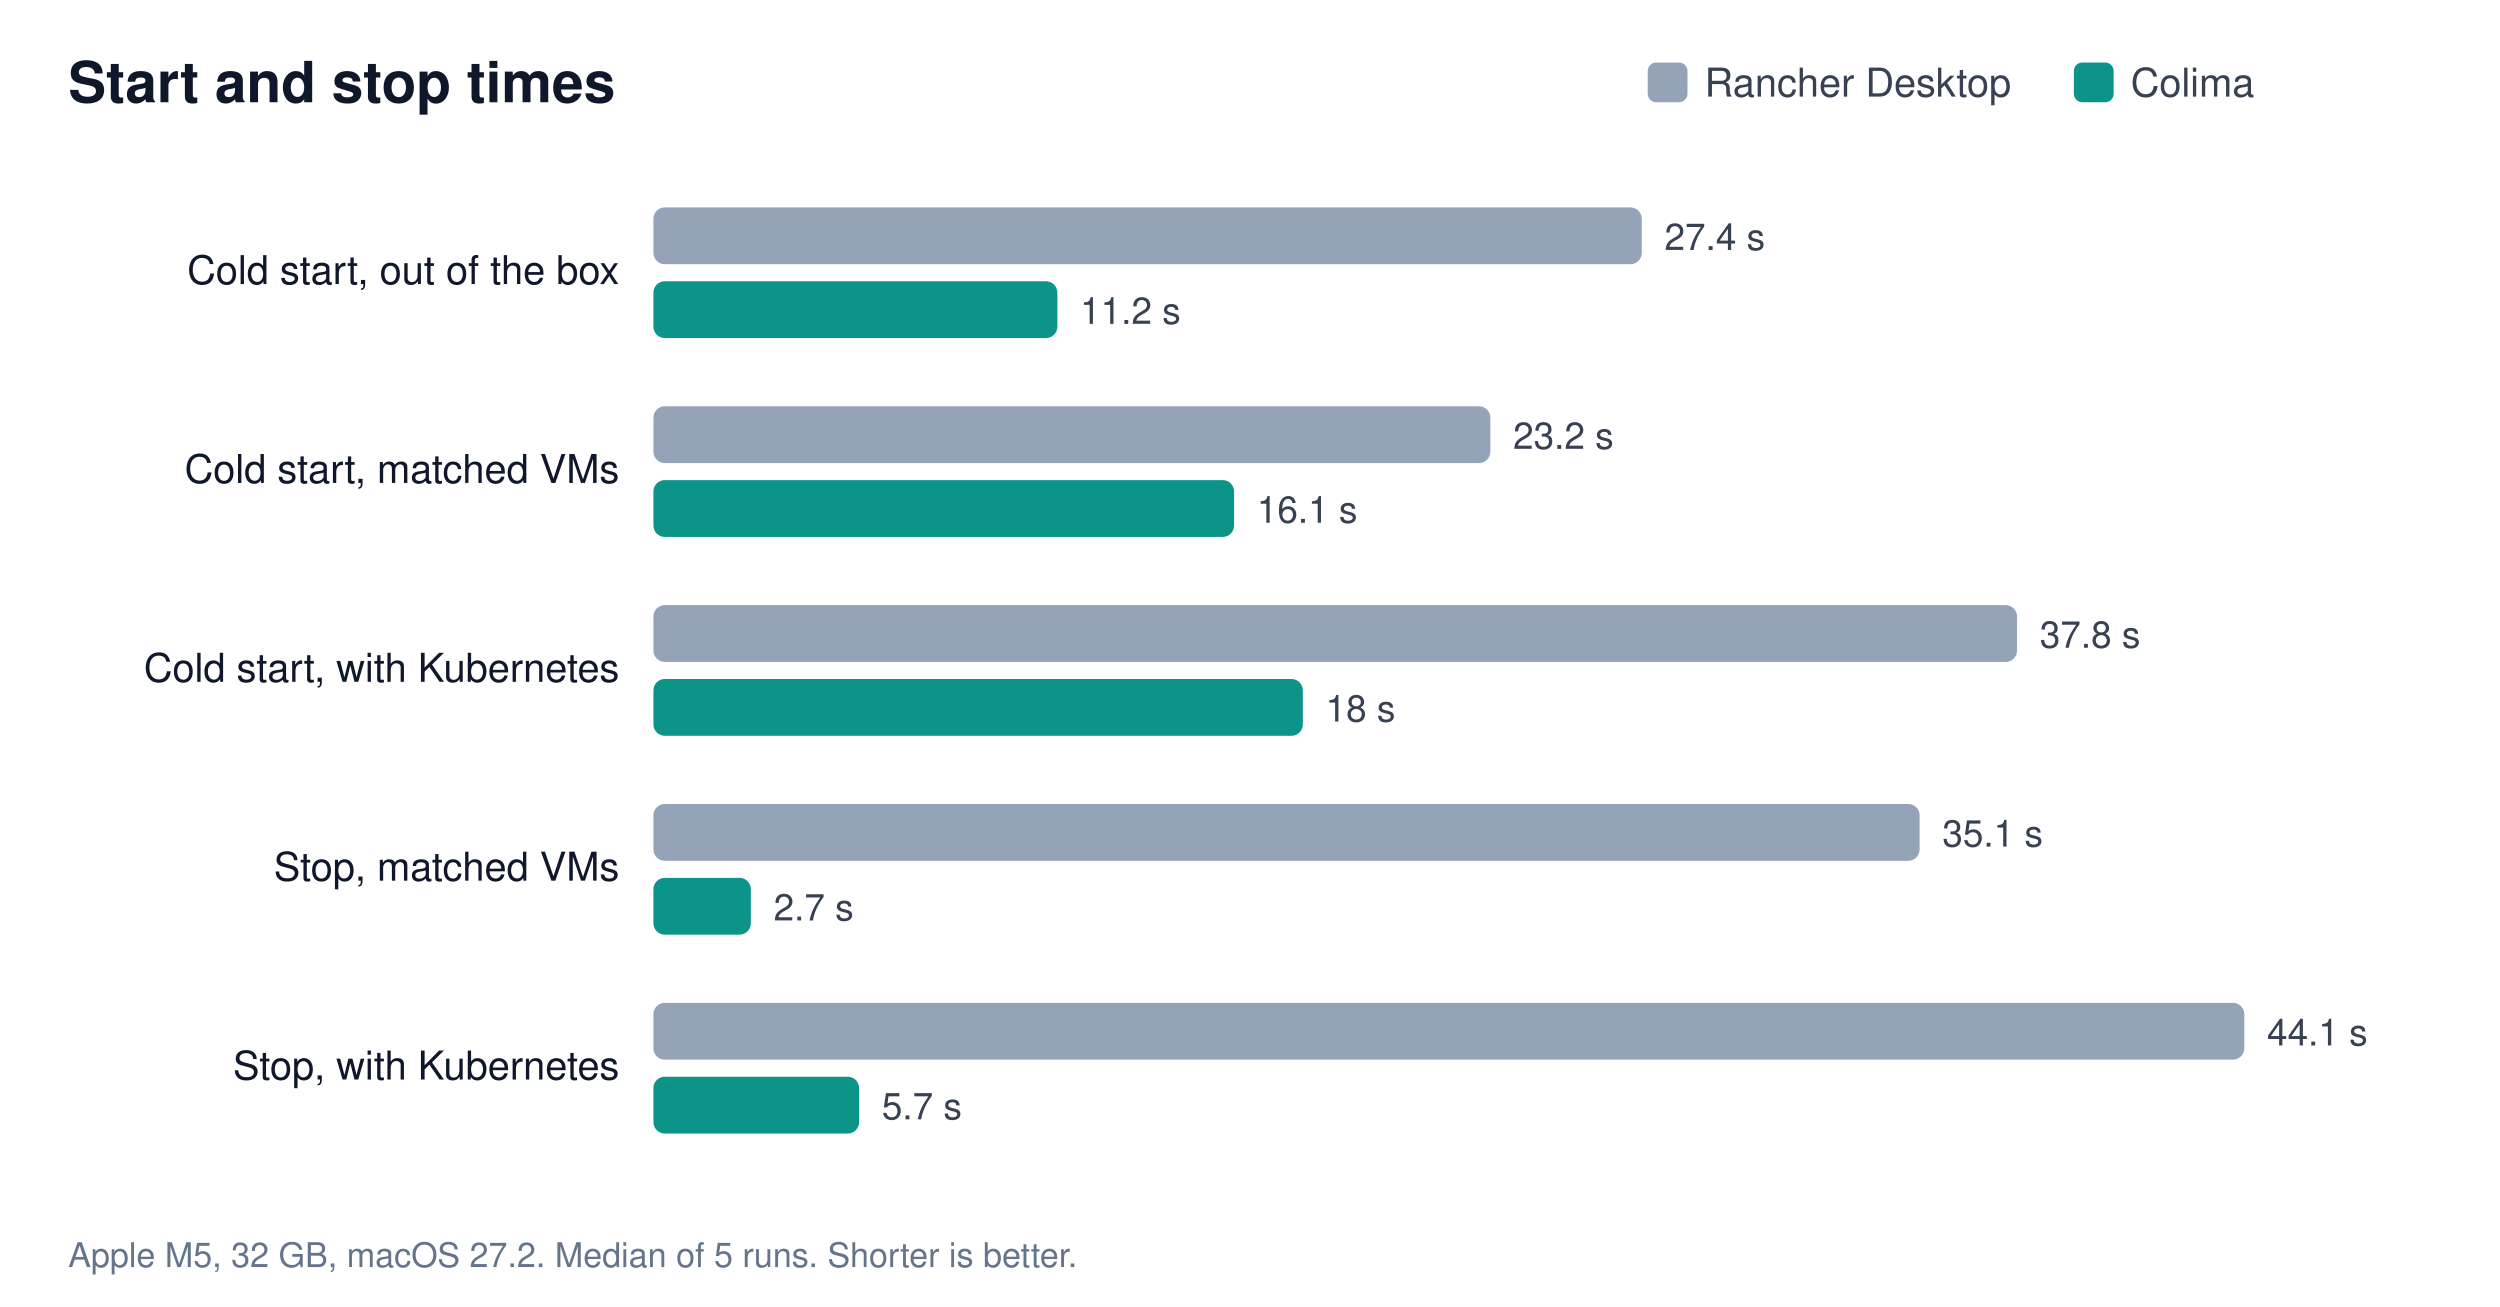
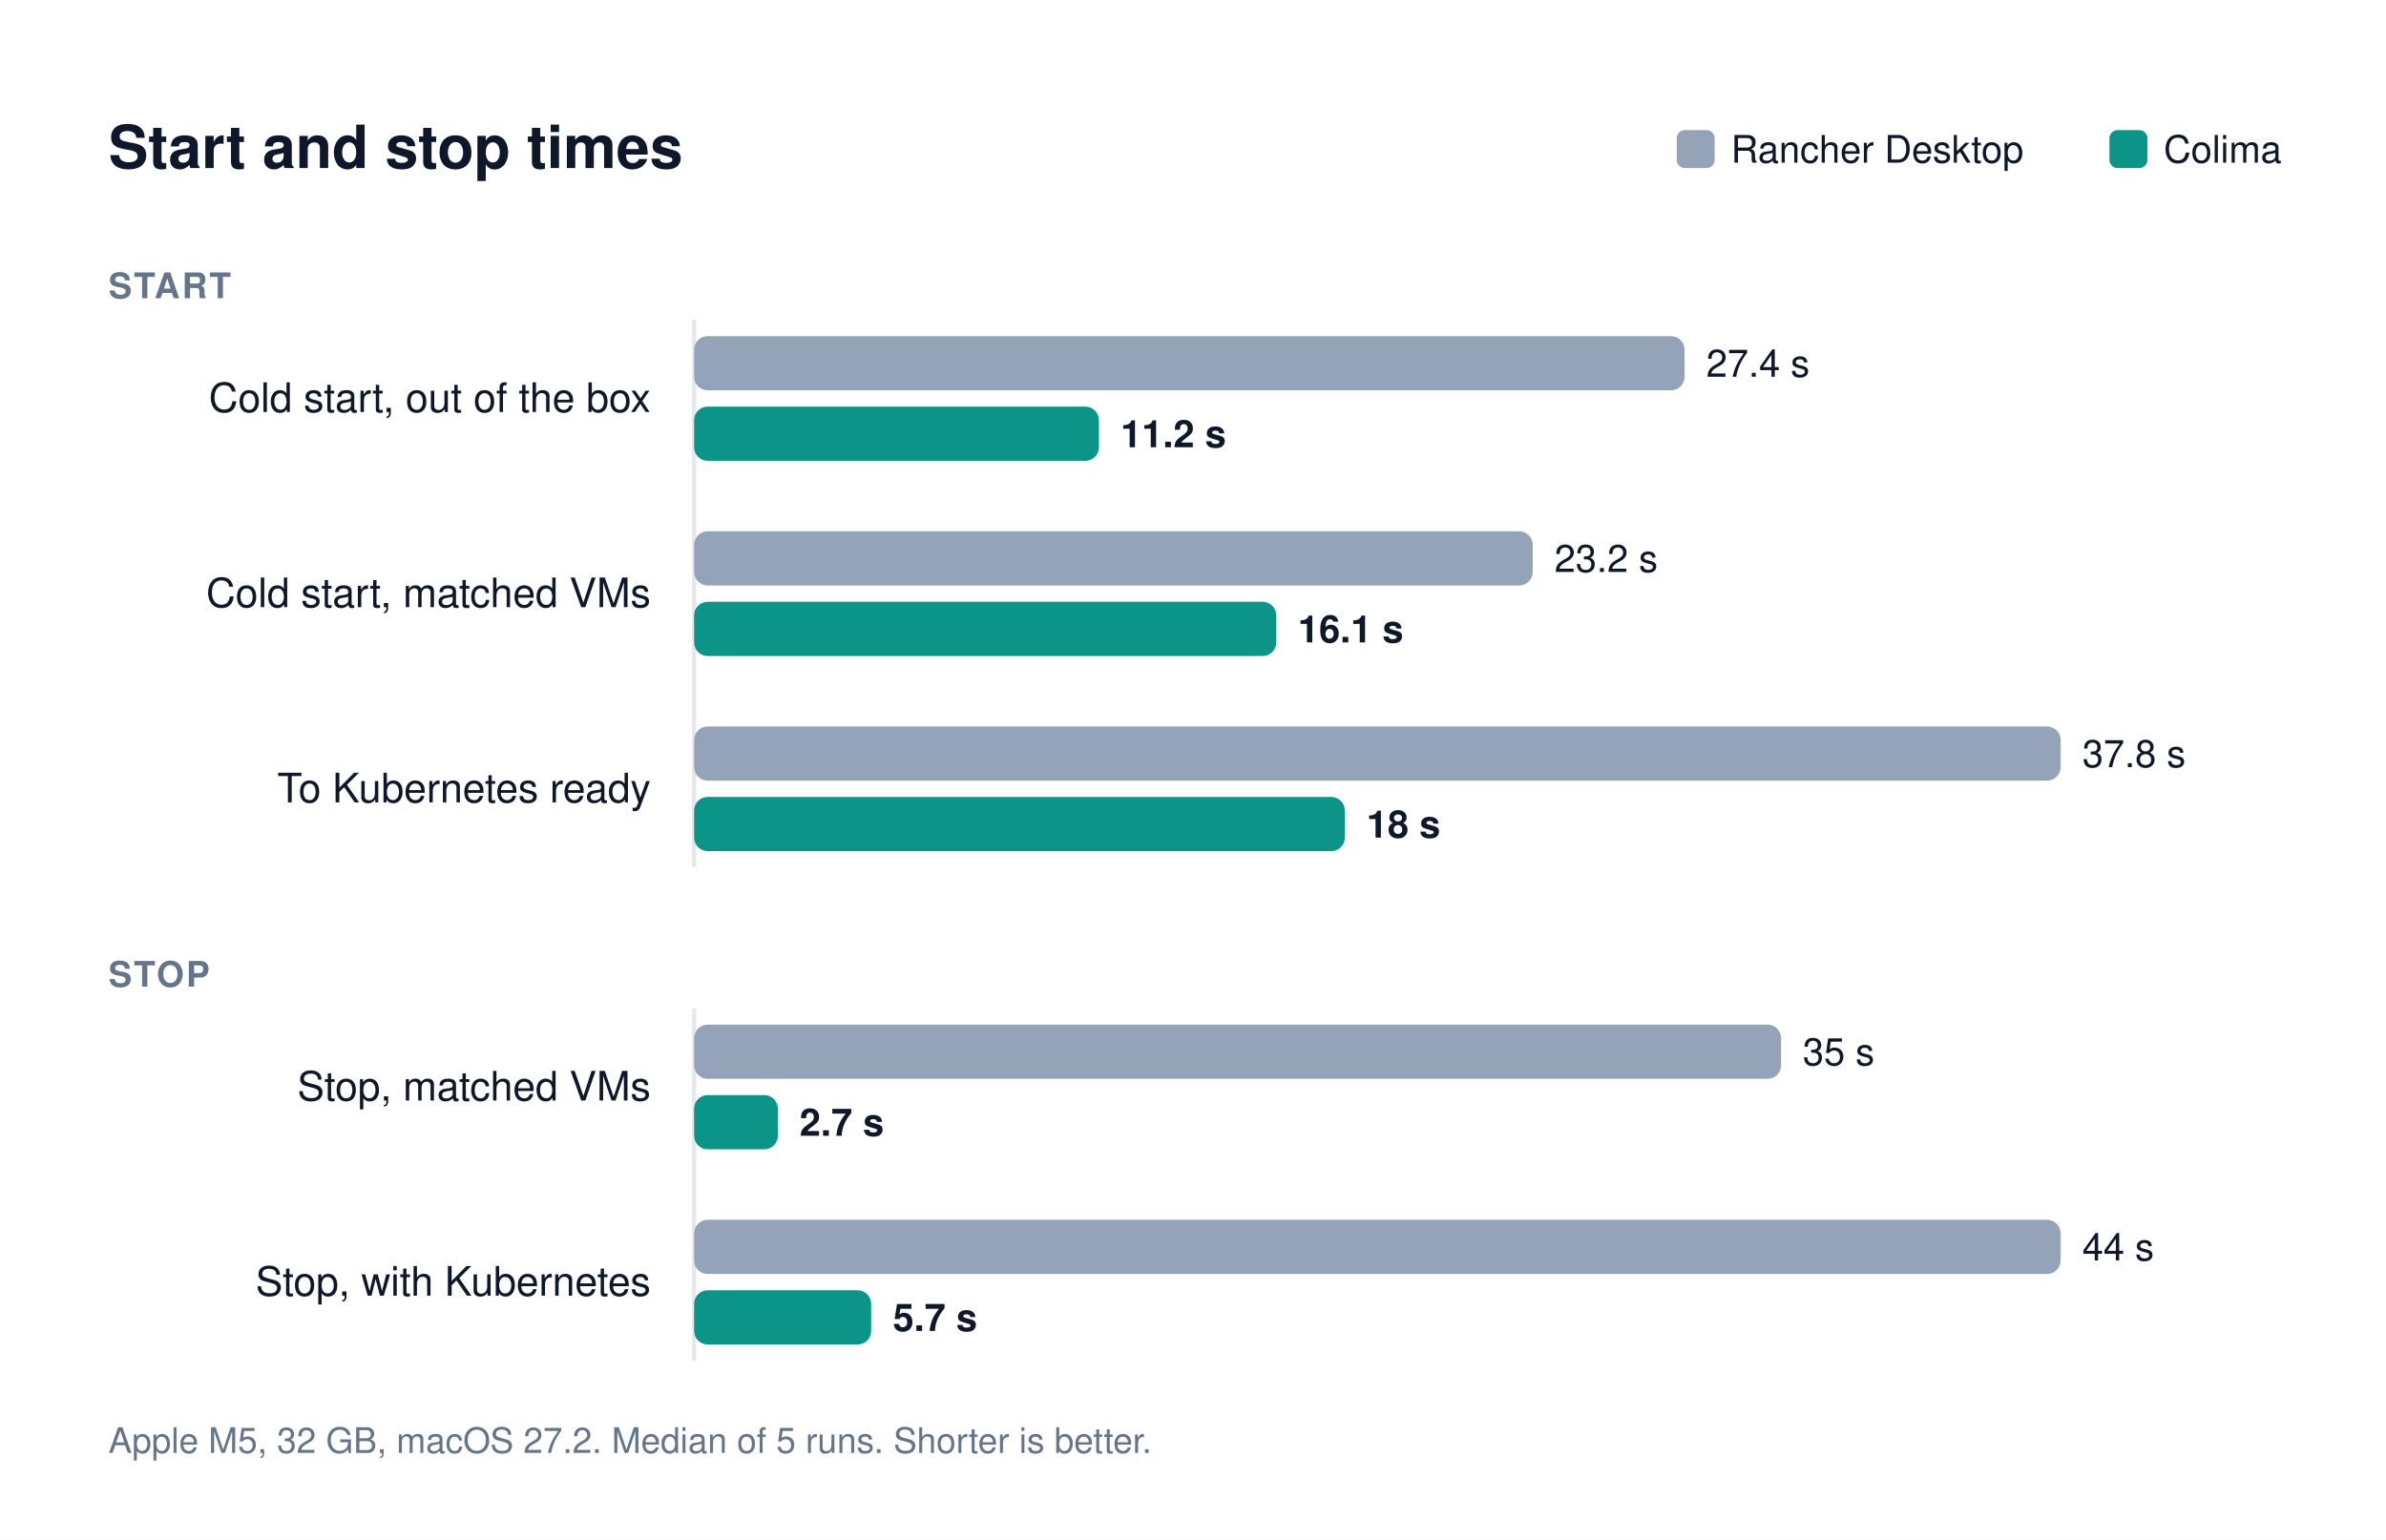
- <svg xmlns="http://www.w3.org/2000/svg" width="880" height="460" viewBox="0 0 880 460" font-family="Helvetica, Arial, sans-serif">
-   <rect width="880" height="460" fill="#ffffff" />
-   <text x="24" y="36" font-size="20" font-weight="700" fill="#0f172a">Start and stop times</text>
-   <rect x="580" y="22" width="14" height="14" rx="3" fill="#94a3b8" />
-   <text x="600" y="34" font-size="14" fill="#374151">Rancher Desktop</text>
-   <rect x="730" y="22" width="14" height="14" rx="3" fill="#0d9488" />
-   <text x="750" y="34" font-size="14" fill="#374151">Colima</text>
-   <text x="218" y="100" font-size="14" text-anchor="end" fill="#0f172a">Cold start, out of the box</text>
-   <rect x="230" y="73" width="347.9" height="20" rx="4" fill="#94a3b8" />
-   <text x="585.9" y="88.0" font-size="13" fill="#374151">27.4 s</text>
-   <rect x="230" y="99" width="142.2" height="20" rx="4" fill="#0d9488" />
-   <text x="380.2" y="114.0" font-size="13" fill="#374151">11.2 s</text>
-   <text x="218" y="170" font-size="14" text-anchor="end" fill="#0f172a">Cold start, matched VMs</text>
-   <rect x="230" y="143" width="294.6" height="20" rx="4" fill="#94a3b8" />
-   <text x="532.6" y="158.0" font-size="13" fill="#374151">23.2 s</text>
-   <rect x="230" y="169" width="204.4" height="20" rx="4" fill="#0d9488" />
-   <text x="442.4" y="184.0" font-size="13" fill="#374151">16.1 s</text>
-   <text x="218" y="240" font-size="14" text-anchor="end" fill="#0f172a">Cold start, with Kubernetes</text>
-   <rect x="230" y="213" width="480.0" height="20" rx="4" fill="#94a3b8" />
-   <text x="718.0" y="228.0" font-size="13" fill="#374151">37.8 s</text>
-   <rect x="230" y="239" width="228.6" height="20" rx="4" fill="#0d9488" />
-   <text x="466.6" y="254.0" font-size="13" fill="#374151">18 s</text>
-   <text x="218" y="310" font-size="14" text-anchor="end" fill="#0f172a">Stop, matched VMs</text>
-   <rect x="230" y="283" width="445.7" height="20" rx="4" fill="#94a3b8" />
-   <text x="683.7" y="298.0" font-size="13" fill="#374151">35.1 s</text>
-   <rect x="230" y="309" width="34.3" height="20" rx="4" fill="#0d9488" />
-   <text x="272.3" y="324.0" font-size="13" fill="#374151">2.7 s</text>
-   <text x="218" y="380" font-size="14" text-anchor="end" fill="#0f172a">Stop, with Kubernetes</text>
-   <rect x="230" y="353" width="560.0" height="20" rx="4" fill="#94a3b8" />
-   <text x="798.0" y="368.0" font-size="13" fill="#374151">44.1 s</text>
-   <rect x="230" y="379" width="72.4" height="20" rx="4" fill="#0d9488" />
-   <text x="310.4" y="394.0" font-size="13" fill="#374151">5.7 s</text>
-   <text x="24" y="446" font-size="12" fill="#64748b">Apple M5, 32 GB, macOS 27.2. Median of 5 runs. Shorter is better.</text>
+ <svg xmlns="http://www.w3.org/2000/svg" width="880" height="568" viewBox="0 0 880 568" font-family="-apple-system, BlinkMacSystemFont, 'Segoe UI', Helvetica, Arial, sans-serif">
+   <rect width="880" height="568" fill="#ffffff" />
+   <text x="40" y="62" font-size="22" font-weight="700" fill="#0f172a">Start and stop times</text>
+   <text x="798" y="60" font-size="14" fill="#0f172a">Colima</text>
+   <rect x="778" y="48" width="14" height="14" rx="3" fill="#0d9488" />
+   <text x="638.4" y="60" font-size="14" fill="#0f172a">Rancher Desktop</text>
+   <rect x="618.4" y="48" width="14" height="14" rx="3" fill="#94a3b8" />
+   <text x="40" y="110" font-size="13" font-weight="700" letter-spacing=".06em" fill="#64748b">START</text>
+   <line x1="256" x2="256" y1="118" y2="320" stroke="#e2e8f0" stroke-width="1.5" />
+   <text x="240" y="152" font-size="15" text-anchor="end" fill="#0f172a">Cold start, out of the box</text>
+   <rect x="256" y="124" width="365.3" height="20" rx="5" fill="#94a3b8" />
+   <text x="629.3" y="139" font-size="14" fill="#0f172a" font-weight="400">27.4 s</text>
+   <rect x="256" y="150" width="149.3" height="20" rx="5" fill="#0d9488" />
+   <text x="413.3" y="165" font-size="14" fill="#0f172a" font-weight="700">11.2 s</text>
+   <text x="240" y="224" font-size="15" text-anchor="end" fill="#0f172a">Cold start, matched VMs</text>
+   <rect x="256" y="196" width="309.3" height="20" rx="5" fill="#94a3b8" />
+   <text x="573.3" y="211" font-size="14" fill="#0f172a" font-weight="400">23.2 s</text>
+   <rect x="256" y="222" width="214.7" height="20" rx="5" fill="#0d9488" />
+   <text x="478.7" y="237" font-size="14" fill="#0f172a" font-weight="700">16.1 s</text>
+   <text x="240" y="296" font-size="15" text-anchor="end" fill="#0f172a">To Kubernetes ready</text>
+   <rect x="256" y="268" width="504.0" height="20" rx="5" fill="#94a3b8" />
+   <text x="768.0" y="283" font-size="14" fill="#0f172a" font-weight="400">37.8 s</text>
+   <rect x="256" y="294" width="240.0" height="20" rx="5" fill="#0d9488" />
+   <text x="504.0" y="309" font-size="14" fill="#0f172a" font-weight="700">18 s</text>
+   <text x="40" y="364" font-size="13" font-weight="700" letter-spacing=".06em" fill="#64748b">STOP</text>
+   <line x1="256" x2="256" y1="372" y2="502" stroke="#e2e8f0" stroke-width="1.5" />
+   <text x="240" y="406" font-size="15" text-anchor="end" fill="#0f172a">Stop, matched VMs</text>
+   <rect x="256" y="378" width="400.9" height="20" rx="5" fill="#94a3b8" />
+   <text x="664.9" y="393" font-size="14" fill="#0f172a" font-weight="400">35 s</text>
+   <rect x="256" y="404" width="30.9" height="20" rx="5" fill="#0d9488" />
+   <text x="294.9" y="419" font-size="14" fill="#0f172a" font-weight="700">2.7 s</text>
+   <text x="240" y="478" font-size="15" text-anchor="end" fill="#0f172a">Stop, with Kubernetes</text>
+   <rect x="256" y="450" width="504.0" height="20" rx="5" fill="#94a3b8" />
+   <text x="768.0" y="465" font-size="14" fill="#0f172a" font-weight="400">44 s</text>
+   <rect x="256" y="476" width="65.3" height="20" rx="5" fill="#0d9488" />
+   <text x="329.3" y="491" font-size="14" fill="#0f172a" font-weight="700">5.7 s</text>
+   <text x="40" y="536" font-size="13" fill="#64748b">Apple M5, 32 GB, macOS 27.2. Median of 5 runs. Shorter is better.</text>
</svg>
